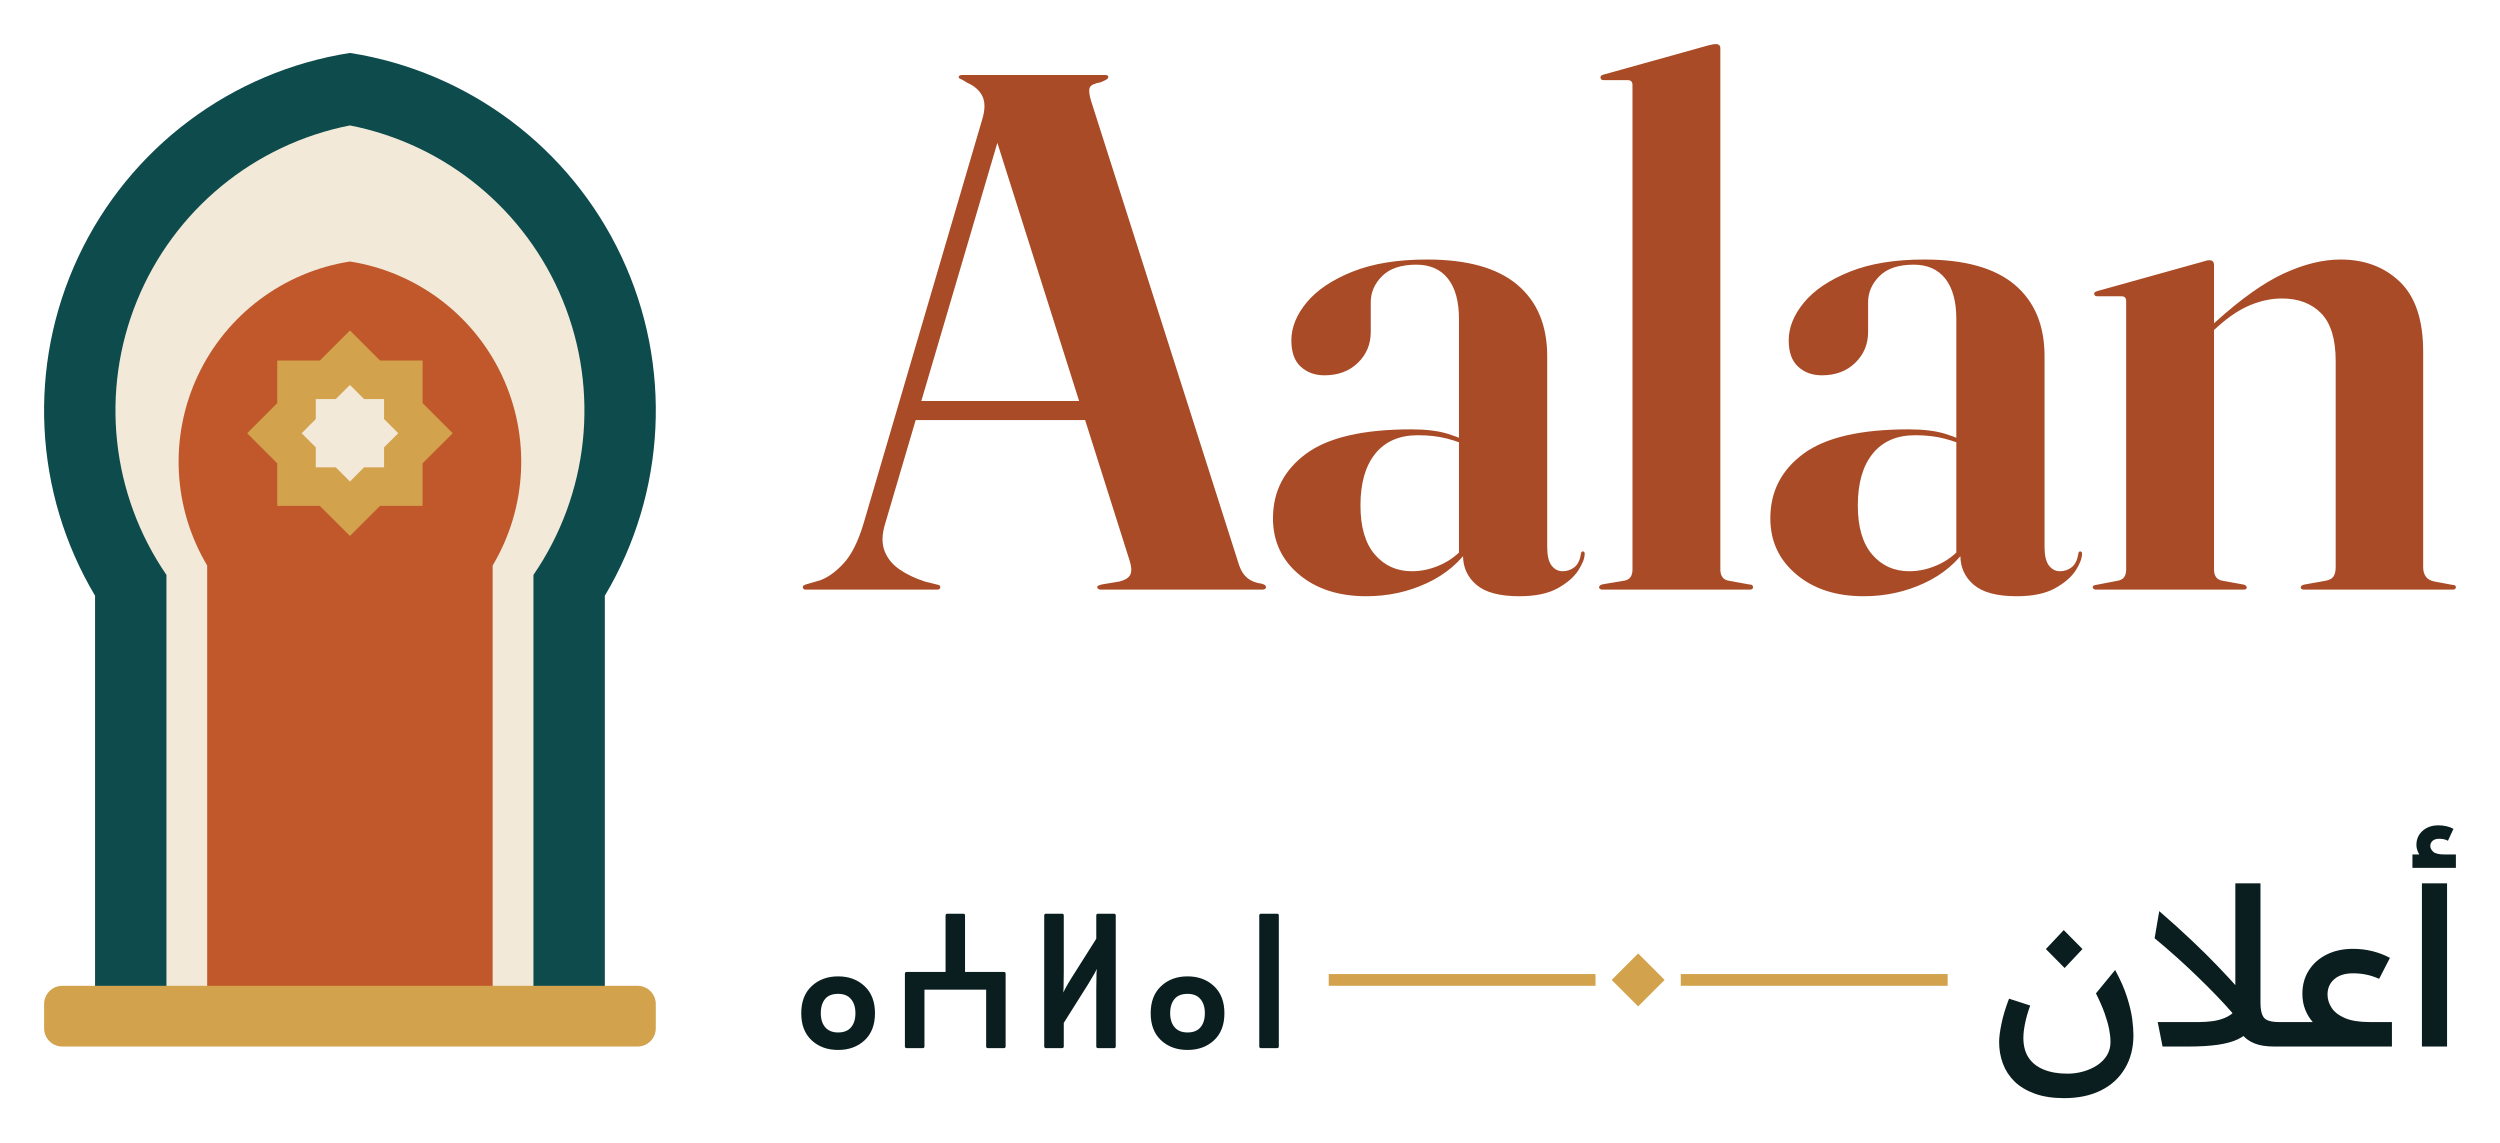
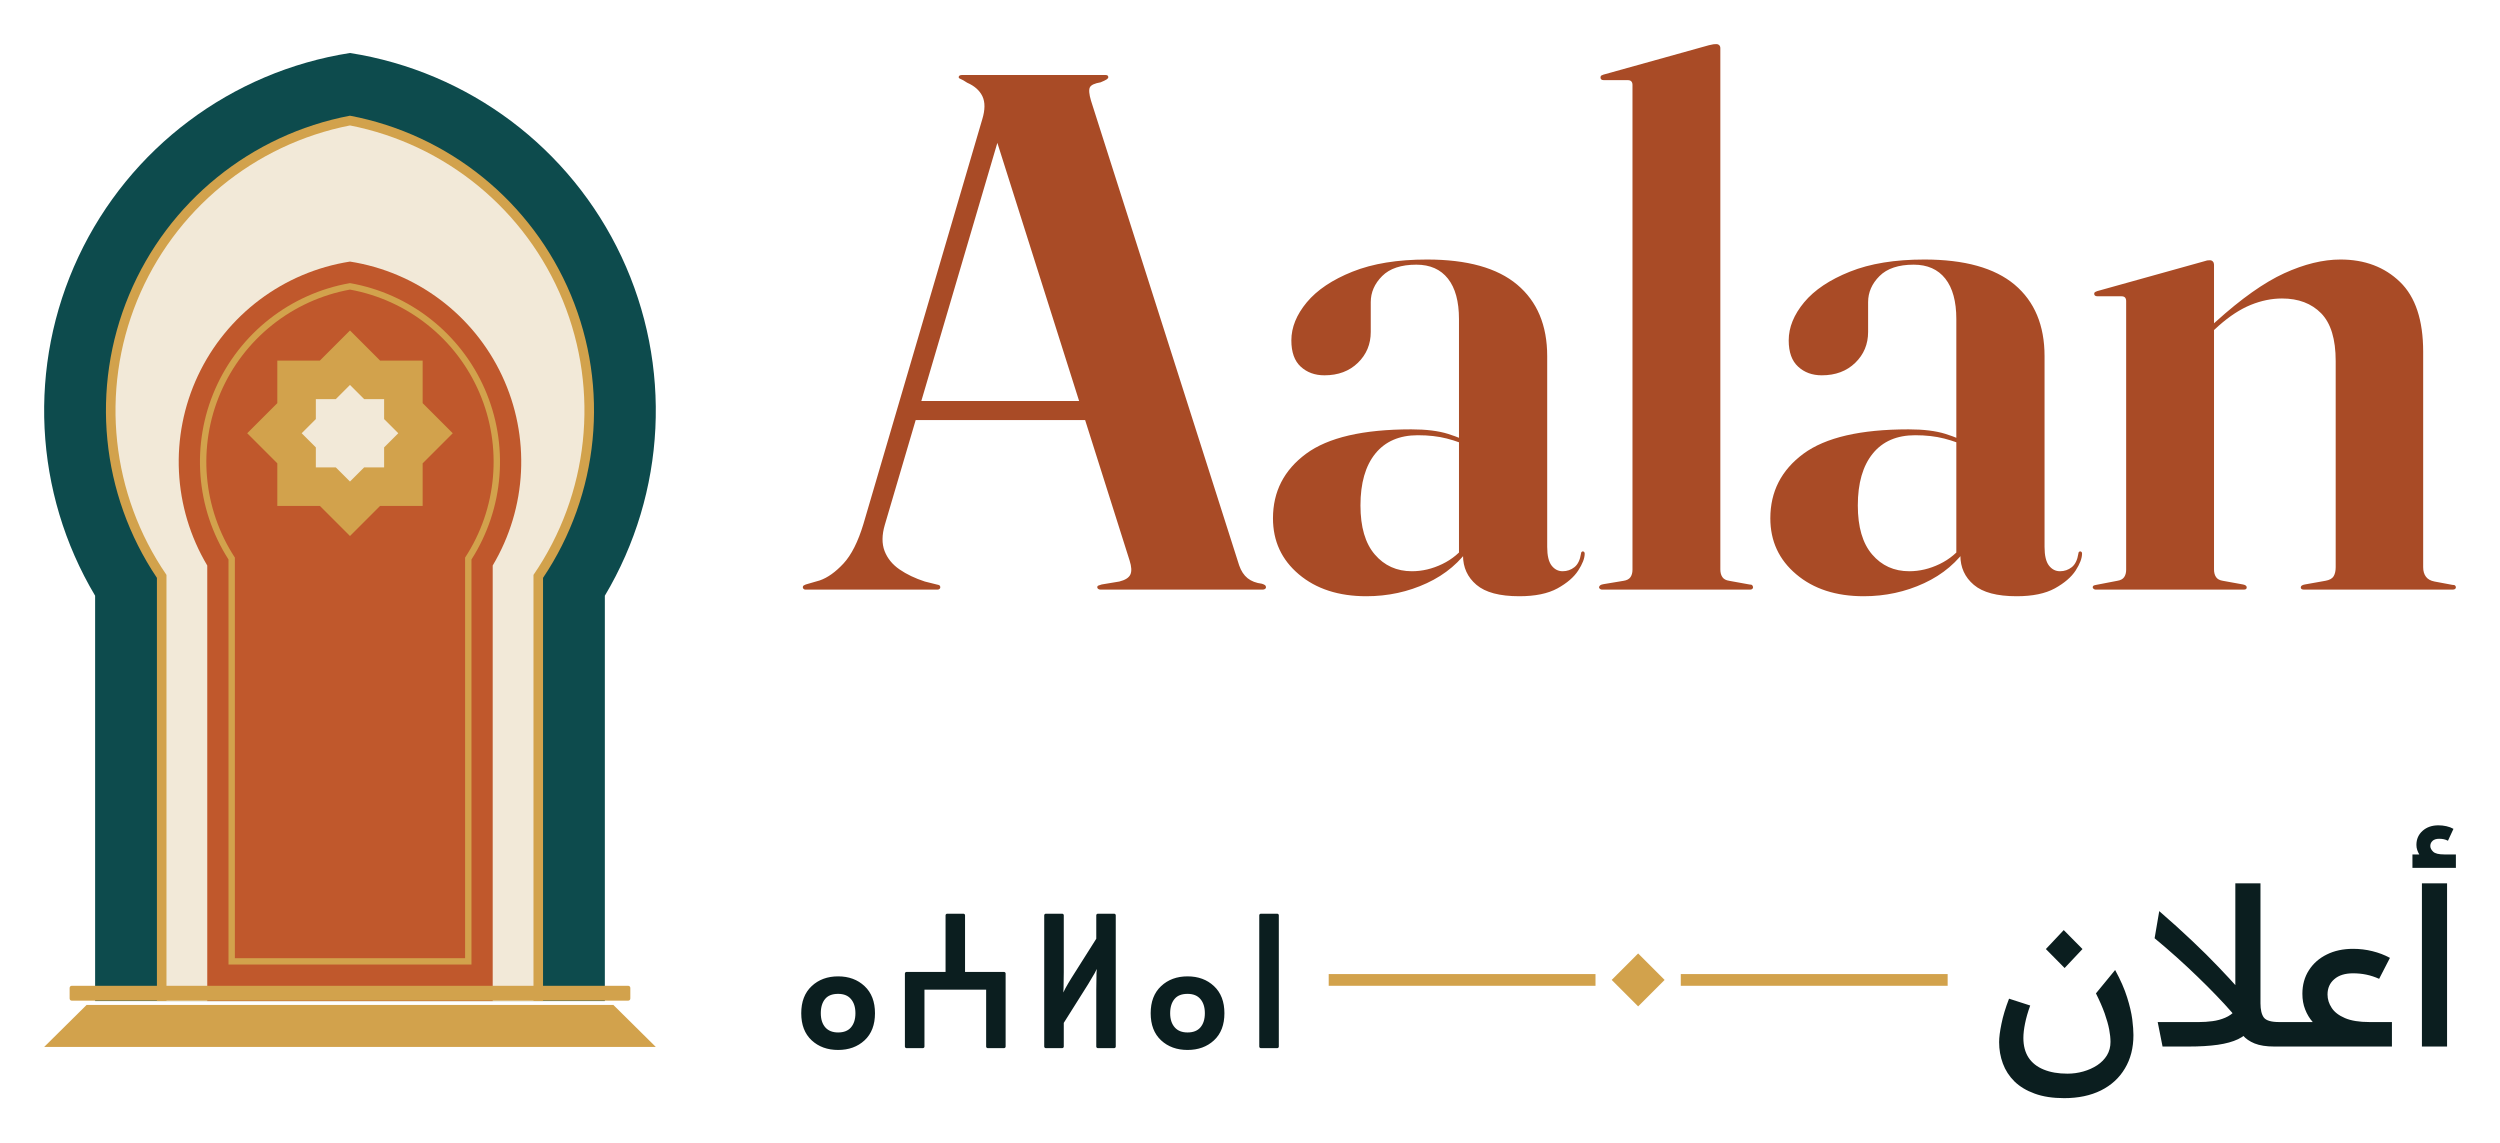
<svg xmlns="http://www.w3.org/2000/svg" width="340.05" height="155.37" viewBox="0 0 340.05 155.37" role="img" aria-label="Aalan — أعلان — ⴰⵄⵍⴰⵏ">
  <g transform="translate(109.75 80.2)">
-     <path fill="#0D4B4D" d="M-96.82 55.97L-96.82 0.83A49.23 49.23 0 0 1 -62.15 -73A49.23 49.23 0 0 1 -27.48 0.83L-27.48 55.97Z" />
-     <path fill="#F2E9D8" d="M-87.11 55.97L-87.11 -2A39.52 39.52 0 0 1 -62.15 -63.14A39.52 39.52 0 0 1 -37.19 -2L-37.19 55.97Z" />
-     <path fill="#C0582C" d="M-81.57 55.97L-81.57 -3.28A27.57 27.57 0 0 1 -62.15 -44.63A27.57 27.57 0 0 1 -42.74 -3.28L-42.74 55.97Z" />
-     <path fill="#D2A24C" d="M-101.28 53.89H-23.03A2.48 2.48 0 0 1 -20.55 56.37V59.67A2.48 2.48 0 0 1 -23.03 62.15H-101.28A2.48 2.48 0 0 1 -103.75 59.67V56.37A2.48 2.48 0 0 1 -101.28 53.89Z" />
-     <path fill="#D2A24C" d="M-62.15 -35.25L-58.06 -31.16L-52.27 -31.16L-52.27 -25.37L-48.17 -21.27L-52.27 -17.18L-52.27 -11.39L-58.06 -11.39L-62.15 -7.3L-66.25 -11.39L-72.04 -11.39L-72.04 -17.18L-76.13 -21.27L-72.04 -25.37L-72.04 -31.16L-66.25 -31.16Z" />
-     <path fill="#F2E9D8" d="M-62.15 -27.84L-60.23 -25.92L-57.51 -25.92L-57.51 -23.2L-55.58 -21.27L-57.51 -19.35L-57.51 -16.63L-60.23 -16.63L-62.15 -14.7L-64.08 -16.63L-66.8 -16.63L-66.8 -19.35L-68.72 -21.27L-66.8 -23.2L-66.8 -25.92L-64.08 -25.92Z" />
+     <g transform="matrix(0.36111 0 0 0.36111 -154.59 -95.67)">
+       <path fill="#0D4B4D" d="M160 419.92L160 267.23A136.32 136.32 0 0 1 256 62.8A136.32 136.32 0 0 1 352 267.23L352 419.92Z" />
+       <path fill="#D2A24C" d="M183.28 419.92L183.28 260.5A113.04 113.04 0 0 1 256 86.42A113.04 113.04 0 0 1 328.72 260.5L328.72 419.92Z" />
+       <path fill="#F2E9D8" d="M186.88 419.92L186.88 259.39A109.44 109.44 0 0 1 256 90.09A109.44 109.44 0 0 1 325.12 259.39L325.12 419.92Z" />
+       <path fill="#C0582C" d="M202.24 419.92L202.24 255.85A76.34 76.34 0 0 1 256 141.37A76.34 76.34 0 0 1 309.76 255.85L309.76 419.92Z" />
+       <path fill="#D2A24C" fill-rule="evenodd" d="M210.24 406.16L210.24 253.58A68.34 68.34 0 0 1 256 149.48A68.34 68.34 0 0 1 301.76 253.58L301.76 406.16Z M212.64 403.76L212.64 252.87A65.94 65.94 0 0 1 256 151.92A65.94 65.94 0 0 1 299.36 252.87L299.36 403.76Z" />
+       <path fill="#D2A24C" d="M151.2 414.16H360.8A0.8 0.8 0 0 1 361.6 414.96V418.96A0.8 0.8 0 0 1 360.8 419.76H151.2A0.8 0.8 0 0 1 150.4 418.96V414.96A0.8 0.8 0 0 1 151.2 414.16Z M156.8 421.36L355.2 421.36L371.2 437.2L140.8 437.2Z" />
+       <path fill="#D2A24C" d="M256 167.32L267.34 178.66L283.37 178.66L283.37 194.69L294.71 206.03L283.37 217.37L283.37 233.4L267.34 233.4L256 244.74L244.66 233.4L228.63 233.4L228.63 217.37L217.29 206.03L228.63 194.69L228.63 178.66L244.66 178.66Z" />
+       <path fill="#F2E9D8" d="M256 187.84L261.33 193.17L268.86 193.17L268.86 200.7L274.19 206.03L268.86 211.36L268.86 218.9L261.33 218.9L256 224.22L250.67 218.9L243.14 218.9L243.14 211.36L237.81 206.03L243.14 200.7L243.14 193.17L250.67 193.17Z" />
+     </g>
    <path transform="translate(0 0)" fill="#A94B26" d="M18.15 -0.3Q18.15 -0.5 18.05 -0.57Q17.95 -0.65 17.65 -0.7L16.05 -1.1Q14.05 -1.75 12.6 -2.75Q11.15 -3.75 10.57 -5.25Q10 -6.75 10.6 -8.8L14.8 -23.06H37.85L43.9 -3.95Q44.3 -2.7 44 -2.05Q43.7 -1.4 42.5 -1.1L40.1 -0.7L39.65 -0.55Q39.5 -0.5 39.5 -0.3Q39.5 -0.2 39.62 -0.1Q39.75 0 39.95 0H62Q62.2 0 62.33 -0.1Q62.45 -0.2 62.45 -0.3Q62.45 -0.5 62.33 -0.6Q62.2 -0.7 61.9 -0.8Q60.7 -0.95 59.95 -1.55Q59.2 -2.15 58.8 -3.3L38.65 -66.5Q38.25 -67.85 38.5 -68.33Q38.75 -68.8 39.95 -69Q40.55 -69.25 40.78 -69.4Q41 -69.55 41 -69.7Q41 -69.85 40.9 -69.93Q40.8 -70 40.6 -70H21.15Q20.9 -70 20.78 -69.93Q20.65 -69.85 20.65 -69.7Q20.65 -69.55 20.93 -69.45Q21.2 -69.35 21.8 -68.95Q23.3 -68.3 23.88 -67.1Q24.45 -65.9 23.85 -63.95L7.7 -8.95Q6.6 -5.3 4.98 -3.55Q3.35 -1.8 1.75 -1.25L-0.15 -0.7L-0.4 -0.58Q-0.55 -0.5 -0.55 -0.3Q-0.55 -0.2 -0.45 -0.1Q-0.35 0 -0.2 0H17.75Q17.95 0 18.05 -0.1Q18.15 -0.2 18.15 -0.3ZM15.57 -25.66 25.91 -60.77 37.03 -25.66H15.57ZM89.25 -4.65V-5.1L88.7 -4.6V-36.8Q88.7 -40.4 87.2 -42.3Q85.7 -44.2 82.9 -44.2Q79.8 -44.2 78.25 -42.65Q76.7 -41.1 76.7 -39.1V-35.05Q76.7 -32.55 74.95 -30.85Q73.2 -29.15 70.4 -29.15Q68.45 -29.15 67.17 -30.33Q65.9 -31.5 65.9 -33.9Q65.9 -36.55 68 -39.08Q70.1 -41.6 74.22 -43.25Q78.35 -44.9 84.35 -44.9Q92.55 -44.9 96.62 -41.48Q100.7 -38.05 100.7 -31.75V-5.8Q100.7 -4.05 101.3 -3.27Q101.9 -2.5 102.8 -2.5Q103.7 -2.5 104.4 -3.05Q105.1 -3.6 105.3 -4.9Q105.3 -5.05 105.38 -5.12Q105.45 -5.2 105.55 -5.2Q105.65 -5.2 105.72 -5.12Q105.8 -5.05 105.8 -4.9Q105.8 -3.95 104.92 -2.6Q104.05 -1.25 102.1 -0.17Q100.15 0.9 96.9 0.9Q92.9 0.9 91.08 -0.65Q89.25 -2.2 89.25 -4.65ZM63.4 -9.7Q63.4 -15.15 67.9 -18.48Q72.4 -21.8 82.2 -21.8Q85.25 -21.8 87.22 -21.18Q89.2 -20.55 90.9 -19.65L90.5 -19.3Q88.8 -20.1 87.05 -20.55Q85.3 -21 83.1 -21Q79.35 -21 77.32 -18.5Q75.3 -16 75.3 -11.45Q75.3 -7.05 77.25 -4.78Q79.2 -2.5 82.3 -2.5Q84.4 -2.5 86.43 -3.48Q88.45 -4.45 89.8 -6.3L90.35 -6Q88.15 -2.65 84.33 -0.88Q80.5 0.9 76.1 0.9Q70.45 0.9 66.92 -2.08Q63.4 -5.05 63.4 -9.7ZM124.25 -73.65V-2.75Q124.25 -2.1 124.53 -1.7Q124.8 -1.3 125.45 -1.2L128.2 -0.7Q128.5 -0.7 128.6 -0.58Q128.7 -0.45 128.7 -0.3Q128.7 -0.2 128.6 -0.1Q128.5 0 128.3 0H108.15Q108 0 107.88 -0.1Q107.75 -0.2 107.75 -0.3Q107.75 -0.45 107.9 -0.58Q108.05 -0.7 108.4 -0.75L111.1 -1.2Q111.75 -1.3 112.03 -1.7Q112.3 -2.1 112.3 -2.7V-68.65Q112.3 -68.95 112.15 -69.12Q112 -69.3 111.65 -69.3H108.4Q108.15 -69.3 108.05 -69.4Q107.95 -69.5 107.95 -69.65Q107.95 -69.85 108.07 -69.93Q108.2 -70 108.35 -70.05L122.7 -74.05Q123.15 -74.15 123.32 -74.18Q123.5 -74.2 123.7 -74.2Q123.95 -74.2 124.1 -74.05Q124.25 -73.9 124.25 -73.65ZM156.9 -4.65V-5.1L156.35 -4.6V-36.8Q156.35 -40.4 154.85 -42.3Q153.35 -44.2 150.55 -44.2Q147.45 -44.2 145.9 -42.65Q144.35 -41.1 144.35 -39.1V-35.05Q144.35 -32.55 142.6 -30.85Q140.85 -29.15 138.05 -29.15Q136.1 -29.15 134.83 -30.33Q133.55 -31.5 133.55 -33.9Q133.55 -36.55 135.65 -39.08Q137.75 -41.6 141.88 -43.25Q146 -44.9 152 -44.9Q160.2 -44.9 164.28 -41.48Q168.35 -38.05 168.35 -31.75V-5.8Q168.35 -4.05 168.95 -3.27Q169.55 -2.5 170.45 -2.5Q171.35 -2.5 172.05 -3.05Q172.75 -3.6 172.95 -4.9Q172.95 -5.05 173.03 -5.12Q173.1 -5.2 173.2 -5.2Q173.3 -5.2 173.38 -5.12Q173.45 -5.05 173.45 -4.9Q173.45 -3.95 172.58 -2.6Q171.7 -1.25 169.75 -0.17Q167.8 0.9 164.55 0.9Q160.55 0.9 158.73 -0.65Q156.9 -2.2 156.9 -4.65ZM131.05 -9.7Q131.05 -15.15 135.55 -18.48Q140.05 -21.8 149.85 -21.8Q152.9 -21.8 154.88 -21.18Q156.85 -20.55 158.55 -19.65L158.15 -19.3Q156.45 -20.1 154.7 -20.55Q152.95 -21 150.75 -21Q147 -21 144.98 -18.5Q142.95 -16 142.95 -11.45Q142.95 -7.05 144.9 -4.78Q146.85 -2.5 149.95 -2.5Q152.05 -2.5 154.08 -3.48Q156.1 -4.45 157.45 -6.3L158 -6Q155.8 -2.65 151.98 -0.88Q148.15 0.9 143.75 0.9Q138.1 0.9 134.58 -2.08Q131.05 -5.05 131.05 -9.7ZM191.4 -44.2V-2.75Q191.4 -2.1 191.68 -1.7Q191.95 -1.3 192.6 -1.2L195.35 -0.7Q195.85 -0.6 195.85 -0.3Q195.85 0 195.45 0H175.3Q175.15 0 175.03 -0.1Q174.9 -0.2 174.9 -0.3Q174.9 -0.45 175 -0.53Q175.1 -0.6 175.4 -0.65L178.25 -1.2Q178.9 -1.3 179.18 -1.7Q179.45 -2.1 179.45 -2.7V-39.25Q179.45 -39.55 179.3 -39.73Q179.15 -39.9 178.8 -39.9H175.55Q175.3 -39.9 175.2 -40Q175.1 -40.1 175.1 -40.25Q175.1 -40.4 175.23 -40.48Q175.35 -40.55 175.5 -40.6L189.85 -44.6Q190.3 -44.75 190.48 -44.78Q190.65 -44.8 190.85 -44.8Q191.1 -44.8 191.25 -44.62Q191.4 -44.45 191.4 -44.2ZM190.35 -34.35 189.85 -34.85 191.65 -36.45Q196.85 -41.15 200.95 -43.03Q205.05 -44.9 208.6 -44.9Q213.55 -44.9 216.7 -41.85Q219.85 -38.8 219.85 -32.35V-3.05Q219.85 -2.25 220.23 -1.75Q220.6 -1.25 221.4 -1.1L223.8 -0.65Q224.1 -0.65 224.2 -0.55Q224.3 -0.45 224.3 -0.3Q224.3 -0.2 224.2 -0.1Q224.1 0 223.85 0H203.65Q203.2 0 203.2 -0.3Q203.2 -0.6 203.75 -0.7L206.55 -1.2Q207.4 -1.35 207.68 -1.83Q207.95 -2.3 207.95 -3.05V-31.1Q207.95 -35.55 205.98 -37.58Q204 -39.6 200.65 -39.6Q198.55 -39.6 196.4 -38.73Q194.25 -37.85 192.05 -35.9Z" />
    <path transform="translate(-1.8 62.15)" fill="#0B1E1F" stroke="#0B1E1F" stroke-width="0.43" stroke-linejoin="round" d="M6.05 0.25Q3.95 0.25 2.6 -1Q1.25 -2.25 1.25 -4.53Q1.25 -6.8 2.6 -8.06Q3.95 -9.33 6.05 -9.33Q8.15 -9.33 9.5 -8.06Q10.85 -6.8 10.85 -4.53Q10.85 -2.25 9.5 -1Q8.15 0.25 6.05 0.25ZM6.05 -1.7Q7.3 -1.7 7.96 -2.46Q8.62 -3.23 8.62 -4.53Q8.62 -5.83 7.96 -6.6Q7.3 -7.38 6.05 -7.38Q4.75 -7.38 4.11 -6.6Q3.48 -5.83 3.48 -4.53Q3.48 -3.23 4.15 -2.46Q4.83 -1.7 6.05 -1.7ZM15.35 0V-9.93H20.88V-17.85H23.1V-9.93H28.62V0H26.4V-7.95H17.58V0ZM34.3 0V-17.85H36.53V-10.12Q36.53 -8.88 36.5 -7.95Q36.48 -7.03 36.35 -6.35L36.48 -6.3Q36.8 -7.18 37.15 -7.81Q37.5 -8.45 37.98 -9.22L41.38 -14.6V-17.85H43.6V0H41.38V-7.75Q41.38 -9 41.41 -9.93Q41.45 -10.85 41.55 -11.53L41.43 -11.58Q41.15 -10.8 40.78 -10.12Q40.4 -9.45 39.88 -8.6L36.53 -3.28V0ZM53.58 0.25Q51.48 0.25 50.13 -1Q48.78 -2.25 48.78 -4.53Q48.78 -6.8 50.13 -8.06Q51.48 -9.33 53.58 -9.33Q55.68 -9.33 57.03 -8.06Q58.38 -6.8 58.38 -4.53Q58.38 -2.25 57.03 -1Q55.68 0.25 53.58 0.25ZM53.58 -1.7Q54.83 -1.7 55.49 -2.46Q56.15 -3.23 56.15 -4.53Q56.15 -5.83 55.49 -6.6Q54.83 -7.38 53.58 -7.38Q52.28 -7.38 51.64 -6.6Q51 -5.83 51 -4.53Q51 -3.23 51.68 -2.46Q52.35 -1.7 53.58 -1.7ZM63.55 0V-17.85H65.78V0Z" />
    <path transform="translate(161.33 62.15)" fill="#0B1E1F" d="M9.69 7.02Q7.35 7.02 5.67 6.4Q3.99 5.79 2.92 4.74Q1.86 3.69 1.35 2.31Q0.84 0.93 0.84 -0.6Q0.84 -1.56 1.16 -3.1Q1.47 -4.65 2.19 -6.51L5.07 -5.58Q4.59 -4.26 4.37 -3.15Q4.14 -2.04 4.14 -1.17Q4.14 0.42 4.84 1.5Q5.55 2.58 6.9 3.13Q8.25 3.69 10.14 3.69Q11.25 3.69 12.3 3.39Q13.35 3.09 14.19 2.54Q15.03 1.98 15.51 1.19Q15.99 0.39 15.99 -0.63Q15.99 -1.38 15.81 -2.33Q15.63 -3.27 15.2 -4.5Q14.76 -5.73 14.01 -7.23L16.62 -10.41Q17.73 -8.37 18.25 -6.69Q18.78 -5.01 18.95 -3.71Q19.11 -2.4 19.11 -1.56Q19.11 1.05 17.95 2.98Q16.8 4.92 14.69 5.97Q12.57 7.02 9.69 7.02ZM9.75 -10.68 7.2 -13.26 9.63 -15.84 12.18 -13.26ZM34.08 -2.61Q33.42 -3.57 32.48 -4.67Q31.53 -5.76 30.36 -6.97Q29.19 -8.19 27.84 -9.49Q26.49 -10.8 25.02 -12.12Q23.55 -13.44 21.99 -14.73L22.62 -18.42Q25.08 -16.29 27.09 -14.38Q29.1 -12.48 30.67 -10.83Q32.25 -9.18 33.44 -7.84Q34.62 -6.51 35.4 -5.55ZM23.07 0 22.41 -3.33H28.05Q28.92 -3.33 29.85 -3.45Q30.78 -3.57 31.59 -3.92Q32.4 -4.26 32.97 -4.9Q33.54 -5.55 33.69 -6.6L36.15 -7.23Q36.18 -5.61 35.94 -4.42Q35.7 -3.24 35.07 -2.38Q34.44 -1.53 33.34 -1Q32.25 -0.48 30.59 -0.24Q28.92 0 26.58 0ZM38.28 0Q36.63 0 35.59 -0.42Q34.56 -0.84 33.99 -1.53Q33.42 -2.22 33.2 -3.13Q32.97 -4.05 32.97 -5.01V-22.2H36.39V-5.88Q36.39 -4.56 36.85 -3.94Q37.32 -3.33 38.94 -3.33H39.45V0ZM39.45 0V-3.33H43.5Q42.84 -4.08 42.47 -5.04Q42.09 -6 42.09 -7.17Q42.09 -9 42.98 -10.38Q43.86 -11.76 45.41 -12.52Q46.95 -13.29 48.99 -13.29Q50.34 -13.29 51.62 -12.97Q52.89 -12.66 54 -12.06L52.53 -9.21Q51.66 -9.6 50.79 -9.78Q49.92 -9.96 48.99 -9.96Q47.34 -9.96 46.43 -9.16Q45.51 -8.37 45.51 -7.08Q45.51 -6.12 46.07 -5.27Q46.62 -4.41 47.88 -3.87Q49.14 -3.33 51.21 -3.33H54.27V0ZM39.45 -3.33H39.75V0H39.45Q38.55 0 38.55 -1.71Q38.55 -3.33 39.45 -3.33ZM58.35 -22.2H61.77V0H58.35ZM57.06 -24.3V-26.13H57.99Q57.81 -26.43 57.71 -26.74Q57.6 -27.06 57.6 -27.42Q57.6 -28.59 58.44 -29.34Q59.28 -30.09 60.6 -30.09Q61.14 -30.09 61.68 -29.97Q62.22 -29.85 62.64 -29.61L61.89 -27.99Q61.62 -28.14 61.32 -28.2Q61.02 -28.26 60.72 -28.26Q60.09 -28.26 59.79 -27.97Q59.49 -27.69 59.49 -27.27Q59.49 -26.88 59.88 -26.5Q60.27 -26.13 61.38 -26.13H62.97V-24.3Z" />
    <path fill="#D2A24C" d="M70.98 52.29H107.27V53.89H70.98ZM118.87 52.29H155.17V53.89H118.87ZM113.07 49.49L116.67 53.09L113.07 56.69L109.47 53.09Z" />
  </g>
</svg>
